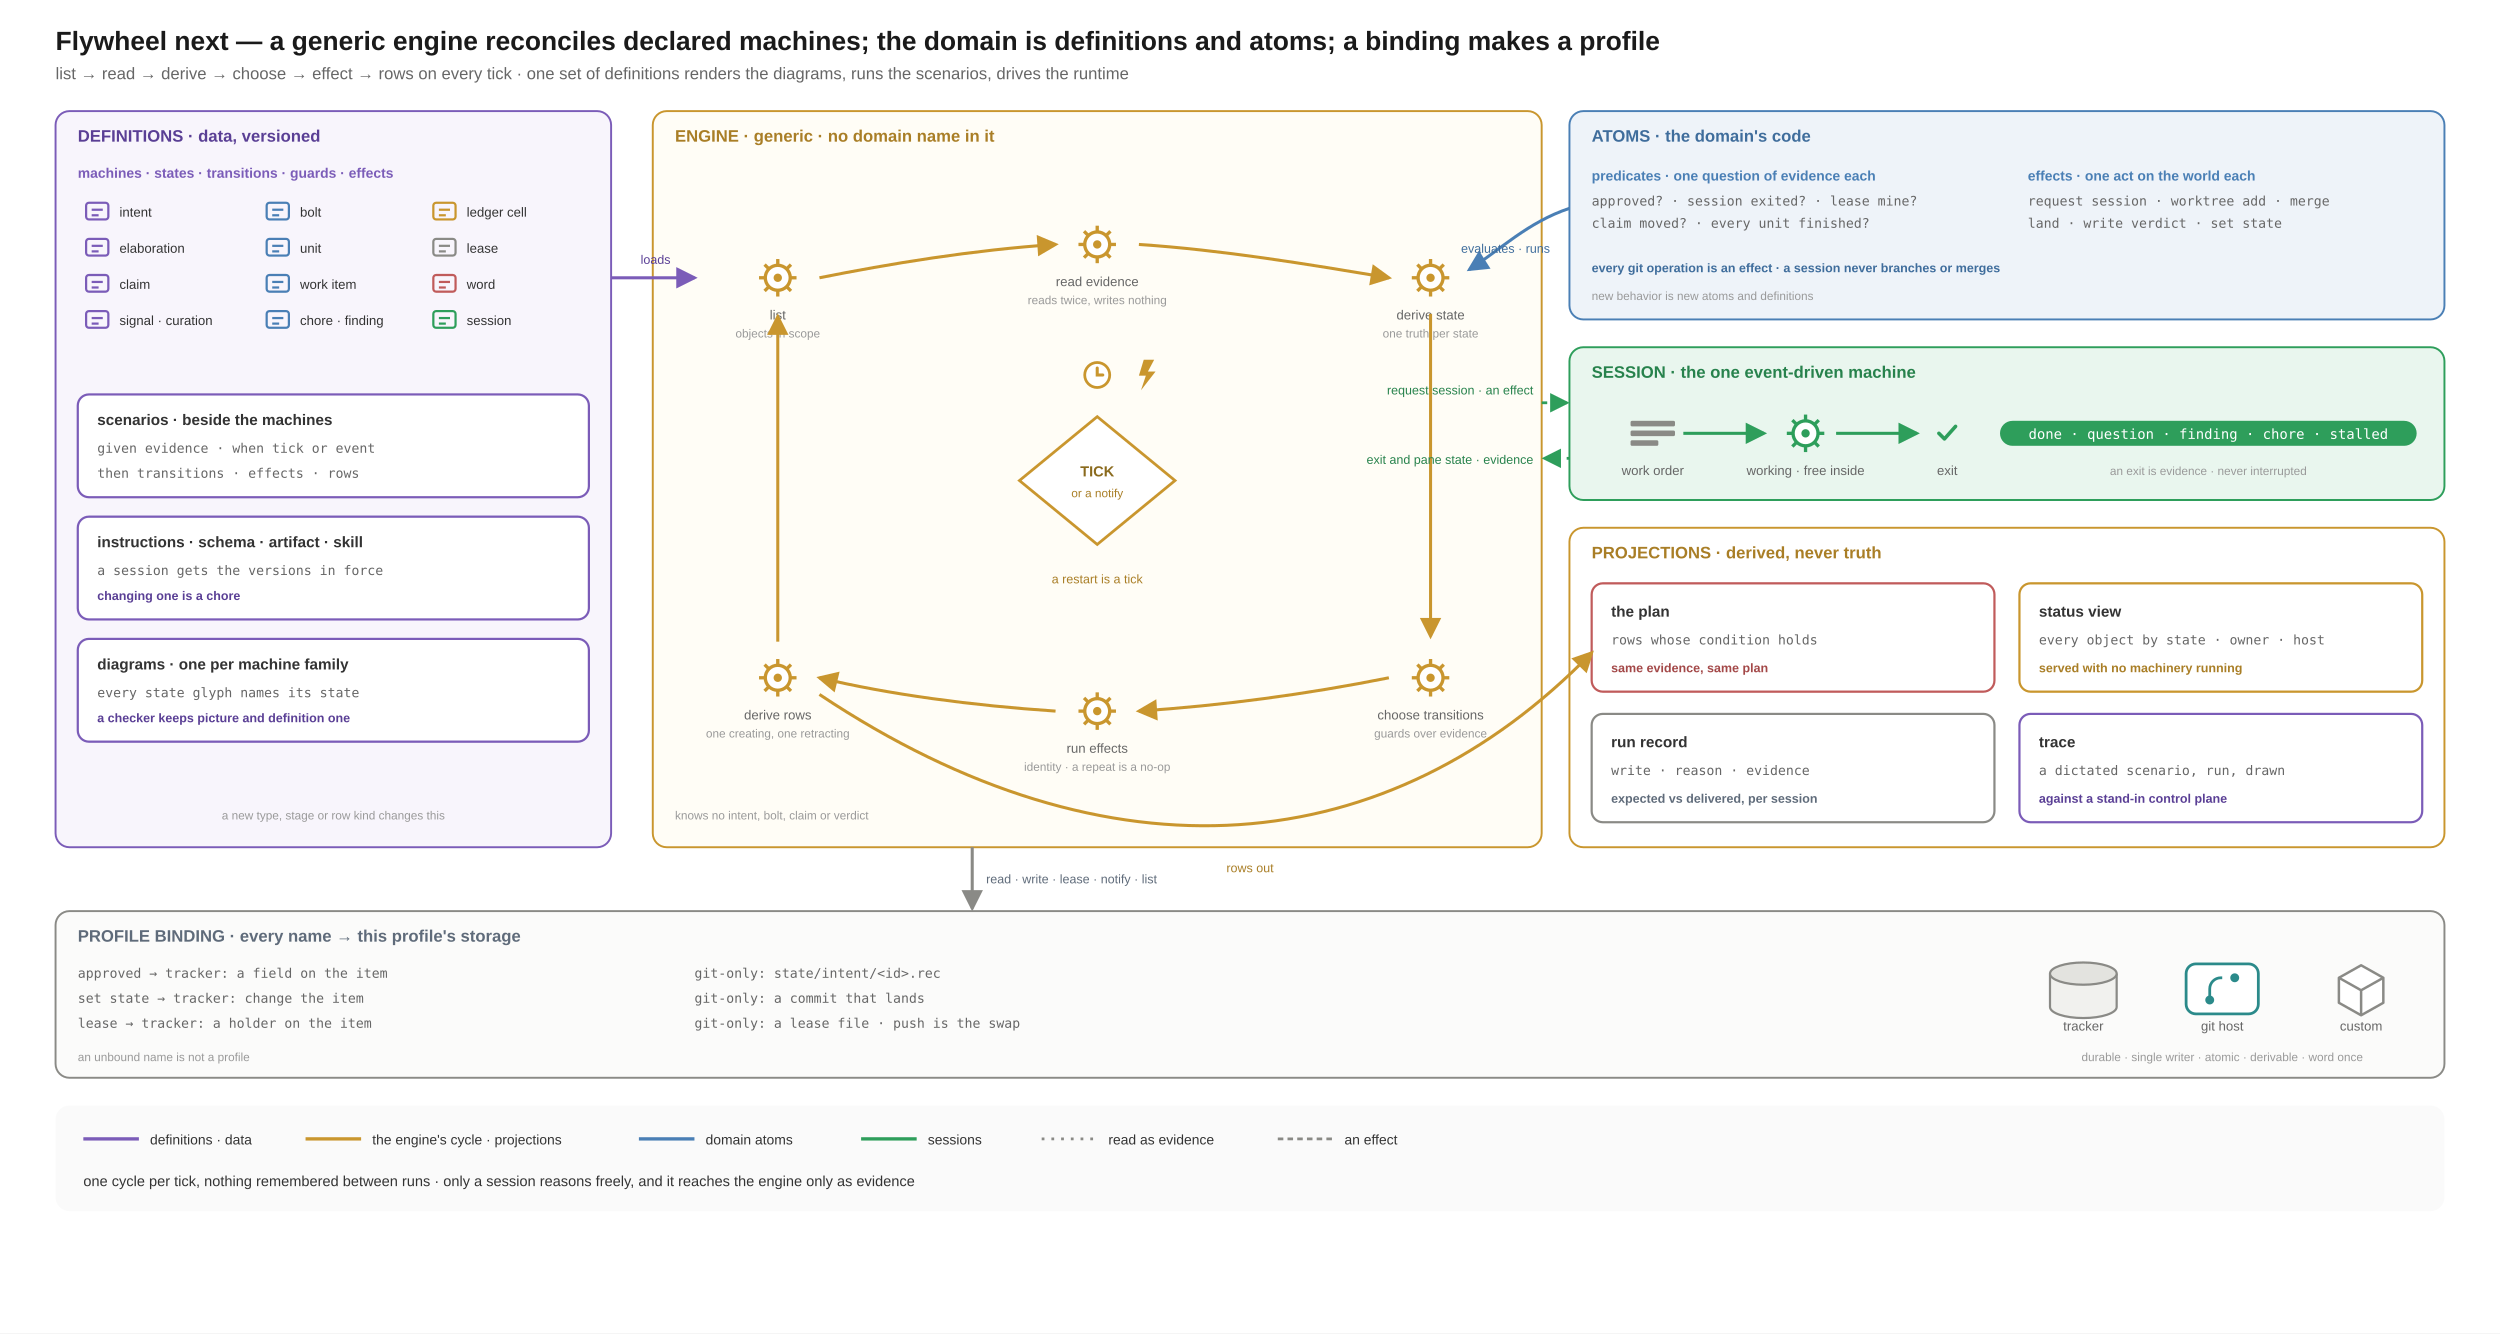
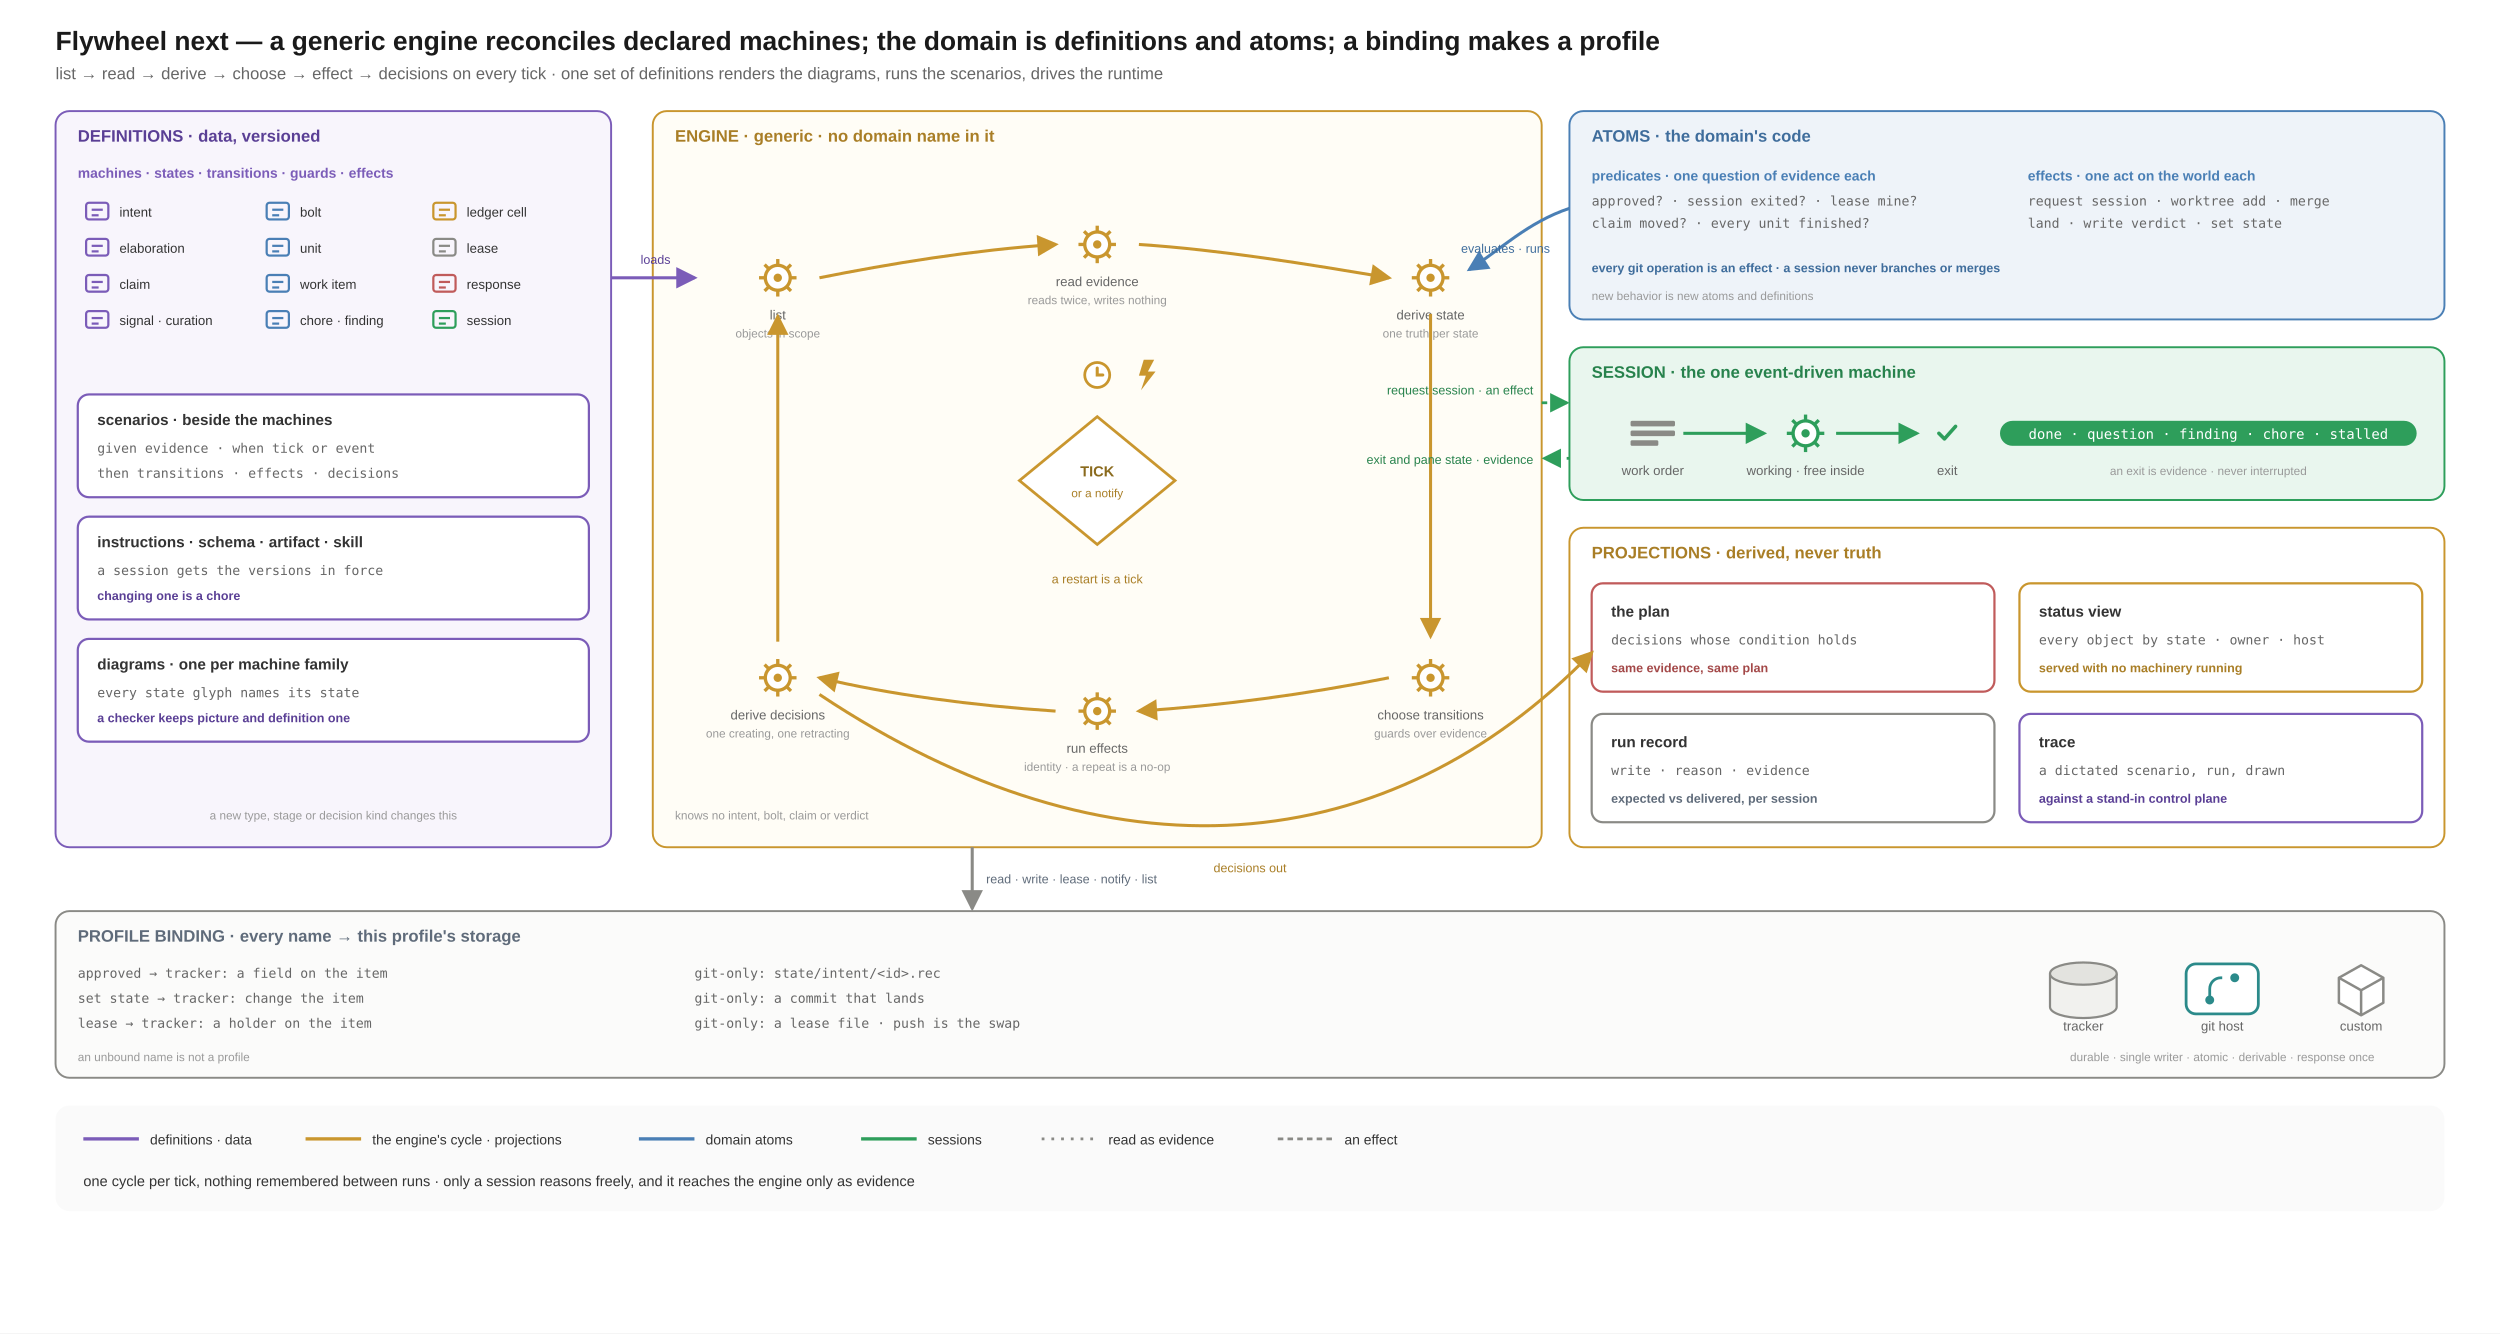
<svg xmlns="http://www.w3.org/2000/svg" viewBox="0 0 1800 960" font-family="-apple-system, 'Helvetica Neue', Arial, sans-serif">
  <defs>
    <marker id="mN" viewBox="0 0 10 10" refX="8.5" refY="5" markerWidth="7" markerHeight="7" orient="auto-start-reverse">
      <path d="M0 0L10 5L0 10z" fill="#8a8a86" />
    </marker>
    <marker id="mA" viewBox="0 0 10 10" refX="8.5" refY="5" markerWidth="7" markerHeight="7" orient="auto-start-reverse">
      <path d="M0 0L10 5L0 10z" fill="#c9962e" />
    </marker>
    <marker id="mP" viewBox="0 0 10 10" refX="8.5" refY="5" markerWidth="7" markerHeight="7" orient="auto-start-reverse">
      <path d="M0 0L10 5L0 10z" fill="#7b5cb8" />
    </marker>
    <marker id="mB" viewBox="0 0 10 10" refX="8.5" refY="5" markerWidth="7" markerHeight="7" orient="auto-start-reverse">
      <path d="M0 0L10 5L0 10z" fill="#4a7fb5" />
    </marker>
    <marker id="mG" viewBox="0 0 10 10" refX="8.5" refY="5" markerWidth="7" markerHeight="7" orient="auto-start-reverse">
      <path d="M0 0L10 5L0 10z" fill="#2e9e5b" />
    </marker>
    <g id="gear">
      <circle r="9" fill="#fff" stroke="currentColor" stroke-width="2.4" />
      <circle r="3" fill="currentColor" />
      <g stroke="currentColor" stroke-width="2.4">
        <line y1="-9" y2="-13.5" />
        <line y1="9" y2="13.5" />
        <line x1="-9" x2="-13.5" />
        <line x1="9" x2="13.5" />
        <line x1="-6.4" y1="-6.4" x2="-9.5" y2="-9.5" />
        <line x1="6.4" y1="6.4" x2="9.5" y2="9.5" />
        <line x1="-6.4" y1="6.4" x2="-9.5" y2="9.5" />
        <line x1="6.4" y1="-6.4" x2="9.5" y2="-9.5" />
      </g>
    </g>
    <g id="repo">
      <rect x="-26" y="-18" width="52" height="36" rx="7" fill="#fff" stroke="currentColor" stroke-width="2" />
      <circle cx="-9" cy="8" r="3.2" fill="currentColor" />
      <circle cx="9" cy="-8" r="3.2" fill="currentColor" />
      <path d="M -9 8 v-8 a 8 8 0 0 1 8 -8 h 1" fill="none" stroke="currentColor" stroke-width="2" />
    </g>
    <g id="cyl">
      <path d="M -24 -11 L -24 13 A 24 8 0 0 0 24 13 L 24 -11" fill="#f1f1ee" stroke="#8a8a86" stroke-width="1.6" />
      <ellipse cx="0" cy="-11" rx="24" ry="8" fill="#e3e3df" stroke="#8a8a86" stroke-width="1.6" />
    </g>
    <g id="rows" fill="#8a8a86">
      <rect x="-16" y="-9" width="32" height="4" rx="1" />
      <rect x="-16" y="-2" width="32" height="4" rx="1" />
      <rect x="-16" y="5" width="20" height="4" rx="1" />
    </g>
    <g id="row" stroke="currentColor" stroke-width="1.6" fill="none">
      <rect x="-8" y="-6" width="16" height="12" rx="2" />
      <line x1="-4" y1="-1" x2="4" y2="-1" />
      <line x1="-4" y1="3" x2="1" y2="3" />
    </g>
    <g id="check" fill="none" stroke="#2e9e5b" stroke-width="2.6" stroke-linecap="round" stroke-linejoin="round">
      <path d="M -6 0 L -2 4 L 6 -5" />
    </g>
    <g id="clock">
      <circle r="9" fill="#fff" stroke="#c9962e" stroke-width="2" />
      <path d="M 0 -5 V 0 H 4" fill="none" stroke="#c9962e" stroke-width="2.2" stroke-linecap="round" />
    </g>
    <g id="bolt">
      <polygon points="-2.5,-11 5,-11 0.5,-2.5 6,-2.5 -4.5,11 -1,0.5 -6,0.5" fill="currentColor" />
    </g>
    <g id="cube" stroke="currentColor" stroke-width="1.8" stroke-linejoin="round">
      <path d="M -16 -8 L 0 -17 L 16 -8 L 16 10 L 0 19 L -16 10 Z" fill="#fff" />
      <path d="M -16 -8 L 0 1 L 16 -8 M 0 1 L 0 19" fill="none" />
    </g>
  </defs>
  <rect width="1800" height="960" fill="#fff" />
  <text x="40" y="36" font-size="19" font-weight="700" fill="#1a1a1a">Flywheel next — a generic engine reconciles declared machines; the domain is definitions and atoms; a binding makes a profile</text>
-   <text x="40" y="57" font-size="12" fill="#666">list → read → derive → choose → effect → rows on every tick · one set of definitions renders the diagrams, runs the scenarios, drives the runtime</text>
+   <text x="40" y="57" font-size="12" fill="#666">list → read → derive → choose → effect → decisions on every tick · one set of definitions renders the diagrams, runs the scenarios, drives the runtime</text>
  <rect x="40" y="80" width="400" height="530" rx="10" fill="#f8f5fc" stroke="#7b5cb8" stroke-width="1.4" />
  <text x="56" y="102" font-size="12" font-weight="700" fill="#5a3f95">DEFINITIONS · data, versioned</text>
  <text x="56" y="128" font-size="10" font-weight="700" fill="#7b5cb8">machines · states · transitions · guards · effects</text>
  <g font-size="9.5" fill="#333">
    <use href="#row" x="70" y="152" color="#7b5cb8" />
    <text x="86" y="156">intent</text>
    <use href="#row" x="70" y="178" color="#7b5cb8" />
    <text x="86" y="182">elaboration</text>
    <use href="#row" x="70" y="204" color="#7b5cb8" />
    <text x="86" y="208">claim</text>
    <use href="#row" x="70" y="230" color="#7b5cb8" />
    <text x="86" y="234">signal · curation</text>
    <use href="#row" x="200" y="152" color="#4a7fb5" />
    <text x="216" y="156">bolt</text>
    <use href="#row" x="200" y="178" color="#4a7fb5" />
    <text x="216" y="182">unit</text>
    <use href="#row" x="200" y="204" color="#4a7fb5" />
    <text x="216" y="208">work item</text>
    <use href="#row" x="200" y="230" color="#4a7fb5" />
    <text x="216" y="234">chore · finding</text>
    <use href="#row" x="320" y="152" color="#c9962e" />
    <text x="336" y="156">ledger cell</text>
    <use href="#row" x="320" y="178" color="#8a8a86" />
    <text x="336" y="182">lease</text>
    <use href="#row" x="320" y="204" color="#c05b5b" />
-     <text x="336" y="208">word</text>
+     <text x="336" y="208">response</text>
    <use href="#row" x="320" y="230" color="#2e9e5b" />
    <text x="336" y="234">session</text>
  </g>
  <rect x="56" y="284" width="368" height="74" rx="8" fill="#fff" stroke="#7b5cb8" stroke-width="1.6" />
  <text x="70" y="306" font-size="11" font-weight="700" fill="#333">scenarios · beside the machines</text>
  <text x="70" y="326" font-size="9.5" font-family="monospace" fill="#666">given evidence · when tick or event</text>
-   <text x="70" y="344" font-size="9.5" font-family="monospace" fill="#666">then transitions · effects · rows</text>
+   <text x="70" y="344" font-size="9.5" font-family="monospace" fill="#666">then transitions · effects · decisions</text>
  <rect x="56" y="372" width="368" height="74" rx="8" fill="#fff" stroke="#7b5cb8" stroke-width="1.6" />
  <text x="70" y="394" font-size="11" font-weight="700" fill="#333">instructions · schema · artifact · skill</text>
  <text x="70" y="414" font-size="9.5" font-family="monospace" fill="#666">a session gets the versions in force</text>
  <text x="70" y="432" font-size="9" font-weight="700" fill="#5a3f95">changing one is a chore</text>
  <rect x="56" y="460" width="368" height="74" rx="8" fill="#fff" stroke="#7b5cb8" stroke-width="1.6" />
  <text x="70" y="482" font-size="11" font-weight="700" fill="#333">diagrams · one per machine family</text>
  <text x="70" y="502" font-size="9.5" font-family="monospace" fill="#666">every state glyph names its state</text>
  <text x="70" y="520" font-size="9" font-weight="700" fill="#5a3f95">a checker keeps picture and definition one</text>
-   <text x="240" y="590" font-size="8.5" fill="#999" text-anchor="middle">a new type, stage or row kind changes this</text>
+   <text x="240" y="590" font-size="8.5" fill="#999" text-anchor="middle">a new type, stage or decision kind changes this</text>
  <rect x="470" y="80" width="640" height="530" rx="10" fill="#fffdf6" stroke="#c9962e" stroke-width="1.4" />
  <text x="486" y="102" font-size="12" font-weight="700" fill="#a97e26">ENGINE · generic · no domain name in it</text>
  <path d="M 440 200 C 455 200, 470 200, 500 200" fill="none" stroke="#7b5cb8" stroke-width="2.2" marker-end="url(#mP)" />
  <text x="472" y="190" font-size="9" fill="#5a3f95" text-anchor="middle">loads</text>
  <polygon points="790,300 846,346 790,392 734,346" fill="#fff" stroke="#c9962e" stroke-width="2" />
  <text x="790" y="343" font-size="10.5" font-weight="700" fill="#8a6a1d" text-anchor="middle">TICK</text>
  <text x="790" y="358" font-size="8.5" fill="#a97e26" text-anchor="middle">or a notify</text>
  <use href="#clock" x="790" y="270" />
  <use href="#bolt" x="826" y="270" color="#c9962e" />
  <text x="790" y="420" font-size="9" fill="#a97e26" text-anchor="middle">a restart is a tick</text>
  <use href="#gear" x="560" y="200" color="#c9962e" />
  <text x="560" y="230" font-size="9.5" fill="#666" text-anchor="middle">list</text>
  <text x="560" y="243" font-size="8.5" fill="#999" text-anchor="middle">objects in scope</text>
  <path d="M 590 200 C 640 190, 700 180, 760 176" fill="none" stroke="#c9962e" stroke-width="2.2" marker-end="url(#mA)" />
  <use href="#gear" x="790" y="176" color="#c9962e" />
  <text x="790" y="206" font-size="9.5" fill="#666" text-anchor="middle">read evidence</text>
  <text x="790" y="219" font-size="8.5" fill="#999" text-anchor="middle">reads twice, writes nothing</text>
  <path d="M 820 176 C 880 180, 940 190, 1000 200" fill="none" stroke="#c9962e" stroke-width="2.2" marker-end="url(#mA)" />
  <use href="#gear" x="1030" y="200" color="#c9962e" />
  <text x="1030" y="230" font-size="9.5" fill="#666" text-anchor="middle">derive state</text>
  <text x="1030" y="243" font-size="8.5" fill="#999" text-anchor="middle">one truth per state</text>
  <path d="M 1030 226 C 1030 300, 1030 380, 1030 458" fill="none" stroke="#c9962e" stroke-width="2.2" marker-end="url(#mA)" />
  <use href="#gear" x="1030" y="488" color="#c9962e" />
  <text x="1030" y="518" font-size="9.5" fill="#666" text-anchor="middle">choose transitions</text>
  <text x="1030" y="531" font-size="8.5" fill="#999" text-anchor="middle">guards over evidence</text>
  <path d="M 1000 488 C 940 500, 880 508, 820 512" fill="none" stroke="#c9962e" stroke-width="2.2" marker-end="url(#mA)" />
  <use href="#gear" x="790" y="512" color="#c9962e" />
  <text x="790" y="542" font-size="9.5" fill="#666" text-anchor="middle">run effects</text>
  <text x="790" y="555" font-size="8.5" fill="#999" text-anchor="middle">identity · a repeat is a no-op</text>
  <path d="M 760 512 C 700 508, 640 500, 590 488" fill="none" stroke="#c9962e" stroke-width="2.2" marker-end="url(#mA)" />
  <use href="#gear" x="560" y="488" color="#c9962e" />
-   <text x="560" y="518" font-size="9.5" fill="#666" text-anchor="middle">derive rows</text>
+   <text x="560" y="518" font-size="9.5" fill="#666" text-anchor="middle">derive decisions</text>
  <text x="560" y="531" font-size="8.5" fill="#999" text-anchor="middle">one creating, one retracting</text>
  <path d="M 560 462 C 560 380, 560 300, 560 228" fill="none" stroke="#c9962e" stroke-width="2.2" marker-end="url(#mA)" />
  <text x="486" y="590" font-size="8.5" fill="#999">knows no intent, bolt, claim or verdict</text>
  <rect x="1130" y="80" width="630" height="150" rx="10" fill="#eef3f9" stroke="#4a7fb5" stroke-width="1.4" />
  <text x="1146" y="102" font-size="12" font-weight="700" fill="#3f6d9c">ATOMS · the domain's code</text>
  <text x="1146" y="130" font-size="10" font-weight="700" fill="#4a7fb5">predicates · one question of evidence each</text>
  <text x="1146" y="148" font-size="9.5" font-family="monospace" fill="#666">approved? · session exited? · lease mine?</text>
  <text x="1146" y="164" font-size="9.5" font-family="monospace" fill="#666">claim moved? · every unit finished?</text>
  <text x="1460" y="130" font-size="10" font-weight="700" fill="#4a7fb5">effects · one act on the world each</text>
  <text x="1460" y="148" font-size="9.5" font-family="monospace" fill="#666">request session · worktree add · merge</text>
  <text x="1460" y="164" font-size="9.5" font-family="monospace" fill="#666">land · write verdict · set state</text>
  <text x="1146" y="196" font-size="9" font-weight="700" fill="#3f6d9c">every git operation is an effect · a session never branches or merges</text>
  <text x="1146" y="216" font-size="8.5" fill="#999">new behavior is new atoms and definitions</text>
  <path d="M 1130 150 C 1100 160, 1080 180, 1058 194" fill="none" stroke="#4a7fb5" stroke-width="2.2" marker-end="url(#mB)" />
  <text x="1116" y="182" font-size="9" fill="#3f6d9c" text-anchor="end">evaluates · runs</text>
  <rect x="1130" y="250" width="630" height="110" rx="10" fill="#e9f6ee" stroke="#2e9e5b" stroke-width="1.4" />
  <text x="1146" y="272" font-size="12" font-weight="700" fill="#27824c">SESSION · the one event-driven machine</text>
  <use href="#rows" x="1190" y="312" color="#2e9e5b" />
  <text x="1190" y="342" font-size="9.5" fill="#666" text-anchor="middle">work order</text>
  <path d="M 1212 312 L 1270 312" fill="none" stroke="#2e9e5b" stroke-width="2.2" marker-end="url(#mG)" />
  <use href="#gear" x="1300" y="312" color="#2e9e5b" />
  <text x="1300" y="342" font-size="9.5" fill="#666" text-anchor="middle">working · free inside</text>
  <path d="M 1322 312 L 1380 312" fill="none" stroke="#2e9e5b" stroke-width="2.2" marker-end="url(#mG)" />
  <use href="#check" x="1402" y="312" />
  <text x="1402" y="342" font-size="9.5" fill="#666" text-anchor="middle">exit</text>
  <rect x="1440" y="303" width="300" height="18" rx="9" fill="#2e9e5b" />
  <text x="1590" y="316" font-size="10" font-family="monospace" fill="#fff" text-anchor="middle">done · question · finding · chore · stalled</text>
  <text x="1590" y="342" font-size="8.5" fill="#999" text-anchor="middle">an exit is evidence · never interrupted</text>
  <path d="M 1110 290 L 1128 290" fill="none" stroke="#2e9e5b" stroke-width="2" stroke-dasharray="4 3" marker-end="url(#mG)" />
  <text x="1104" y="284" font-size="9" fill="#27824c" text-anchor="end">request session · an effect</text>
  <path d="M 1130 330 L 1112 330" fill="none" stroke="#2e9e5b" stroke-width="2" stroke-dasharray="2 5" marker-end="url(#mG)" />
  <text x="1104" y="334" font-size="9" fill="#27824c" text-anchor="end">exit and pane state · evidence</text>
  <rect x="1130" y="380" width="630" height="230" rx="10" fill="#fff" stroke="#c9962e" stroke-width="1.4" />
  <text x="1146" y="402" font-size="12" font-weight="700" fill="#a97e26">PROJECTIONS · derived, never truth</text>
  <rect x="1146" y="420" width="290" height="78" rx="8" fill="#fff" stroke="#c05b5b" stroke-width="1.6" />
  <text x="1160" y="444" font-size="11" font-weight="700" fill="#333">the plan</text>
-   <text x="1160" y="464" font-size="9.5" font-family="monospace" fill="#666">rows whose condition holds</text>
+   <text x="1160" y="464" font-size="9.5" font-family="monospace" fill="#666">decisions whose condition holds</text>
  <text x="1160" y="484" font-size="9" font-weight="700" fill="#a34848">same evidence, same plan</text>
  <rect x="1454" y="420" width="290" height="78" rx="8" fill="#fff" stroke="#c9962e" stroke-width="1.6" />
  <text x="1468" y="444" font-size="11" font-weight="700" fill="#333">status view</text>
  <text x="1468" y="464" font-size="9.5" font-family="monospace" fill="#666">every object by state · owner · host</text>
  <text x="1468" y="484" font-size="9" font-weight="700" fill="#a97e26">served with no machinery running</text>
  <rect x="1146" y="514" width="290" height="78" rx="8" fill="#fff" stroke="#8a8a86" stroke-width="1.6" />
  <text x="1160" y="538" font-size="11" font-weight="700" fill="#333">run record</text>
  <text x="1160" y="558" font-size="9.5" font-family="monospace" fill="#666">write · reason · evidence</text>
  <text x="1160" y="578" font-size="9" font-weight="700" fill="#5f6b7a">expected vs delivered, per session</text>
  <rect x="1454" y="514" width="290" height="78" rx="8" fill="#fff" stroke="#7b5cb8" stroke-width="1.6" />
  <text x="1468" y="538" font-size="11" font-weight="700" fill="#333">trace</text>
  <text x="1468" y="558" font-size="9.5" font-family="monospace" fill="#666">a dictated scenario, run, drawn</text>
  <text x="1468" y="578" font-size="9" font-weight="700" fill="#5a3f95">against a stand-in control plane</text>
  <path d="M 590 500 C 800 640, 1000 620, 1146 470" fill="none" stroke="#c9962e" stroke-width="2.2" marker-end="url(#mA)" />
-   <text x="900" y="628" font-size="9" fill="#a97e26" text-anchor="middle">rows out</text>
+   <text x="900" y="628" font-size="9" fill="#a97e26" text-anchor="middle">decisions out</text>
  <path d="M 700 610 L 700 654" fill="none" stroke="#8a8a86" stroke-width="2.2" marker-end="url(#mN)" />
  <text x="710" y="636" font-size="9" fill="#5f6b7a">read · write · lease · notify · list</text>
  <rect x="40" y="656" width="1720" height="120" rx="10" fill="#fbfbfa" stroke="#8a8a86" stroke-width="1.4" />
  <text x="56" y="678" font-size="12" font-weight="700" fill="#5f6b7a">PROFILE BINDING · every name → this profile's storage</text>
  <g font-size="9.5" font-family="monospace" fill="#666">
    <text x="56" y="704">approved   →  tracker: a field on the item</text>
    <text x="500" y="704">git-only: state/intent/&lt;id&gt;.rec</text>
    <text x="56" y="722">set state  →  tracker: change the item</text>
    <text x="500" y="722">git-only: a commit that lands</text>
    <text x="56" y="740">lease      →  tracker: a holder on the item</text>
    <text x="500" y="740">git-only: a lease file · push is the swap</text>
  </g>
  <text x="56" y="764" font-size="8.5" fill="#999">an unbound name is not a profile</text>
  <use href="#cyl" x="1500" y="712" />
  <text x="1500" y="742" font-size="9.5" fill="#666" text-anchor="middle">tracker</text>
  <use href="#repo" x="1600" y="712" color="#2b8a8a" />
  <text x="1600" y="742" font-size="9.5" fill="#666" text-anchor="middle">git host</text>
  <use href="#cube" x="1700" y="712" color="#8a8a86" />
  <text x="1700" y="742" font-size="9.5" fill="#666" text-anchor="middle">custom</text>
-   <text x="1600" y="764" font-size="8.5" fill="#999" text-anchor="middle">durable · single writer · atomic · derivable · word once</text>
+   <text x="1600" y="764" font-size="8.5" fill="#999" text-anchor="middle">durable · single writer · atomic · derivable · response once</text>
  <rect x="40" y="796" width="1720" height="76" rx="10" fill="#fafafa" />
  <line x1="60" y1="820" x2="100" y2="820" stroke="#7b5cb8" stroke-width="2.4" />
  <text x="108" y="824" font-size="10" fill="#333">definitions · data</text>
  <line x1="220" y1="820" x2="260" y2="820" stroke="#c9962e" stroke-width="2.4" />
  <text x="268" y="824" font-size="10" fill="#333">the engine's cycle · projections</text>
  <line x1="460" y1="820" x2="500" y2="820" stroke="#4a7fb5" stroke-width="2.4" />
  <text x="508" y="824" font-size="10" fill="#333">domain atoms</text>
  <line x1="620" y1="820" x2="660" y2="820" stroke="#2e9e5b" stroke-width="2.4" />
  <text x="668" y="824" font-size="10" fill="#333">sessions</text>
  <line x1="750" y1="820" x2="790" y2="820" stroke="#8a8a86" stroke-width="2" stroke-dasharray="2 5" />
  <text x="798" y="824" font-size="10" fill="#333">read as evidence</text>
  <line x1="920" y1="820" x2="960" y2="820" stroke="#8a8a86" stroke-width="2" stroke-dasharray="4 3" />
  <text x="968" y="824" font-size="10" fill="#333">an effect</text>
  <text x="60" y="854" font-size="10.5" fill="#333">one cycle per tick, nothing remembered between runs · only a session reasons freely, and it reaches the engine only as evidence</text>
</svg>
